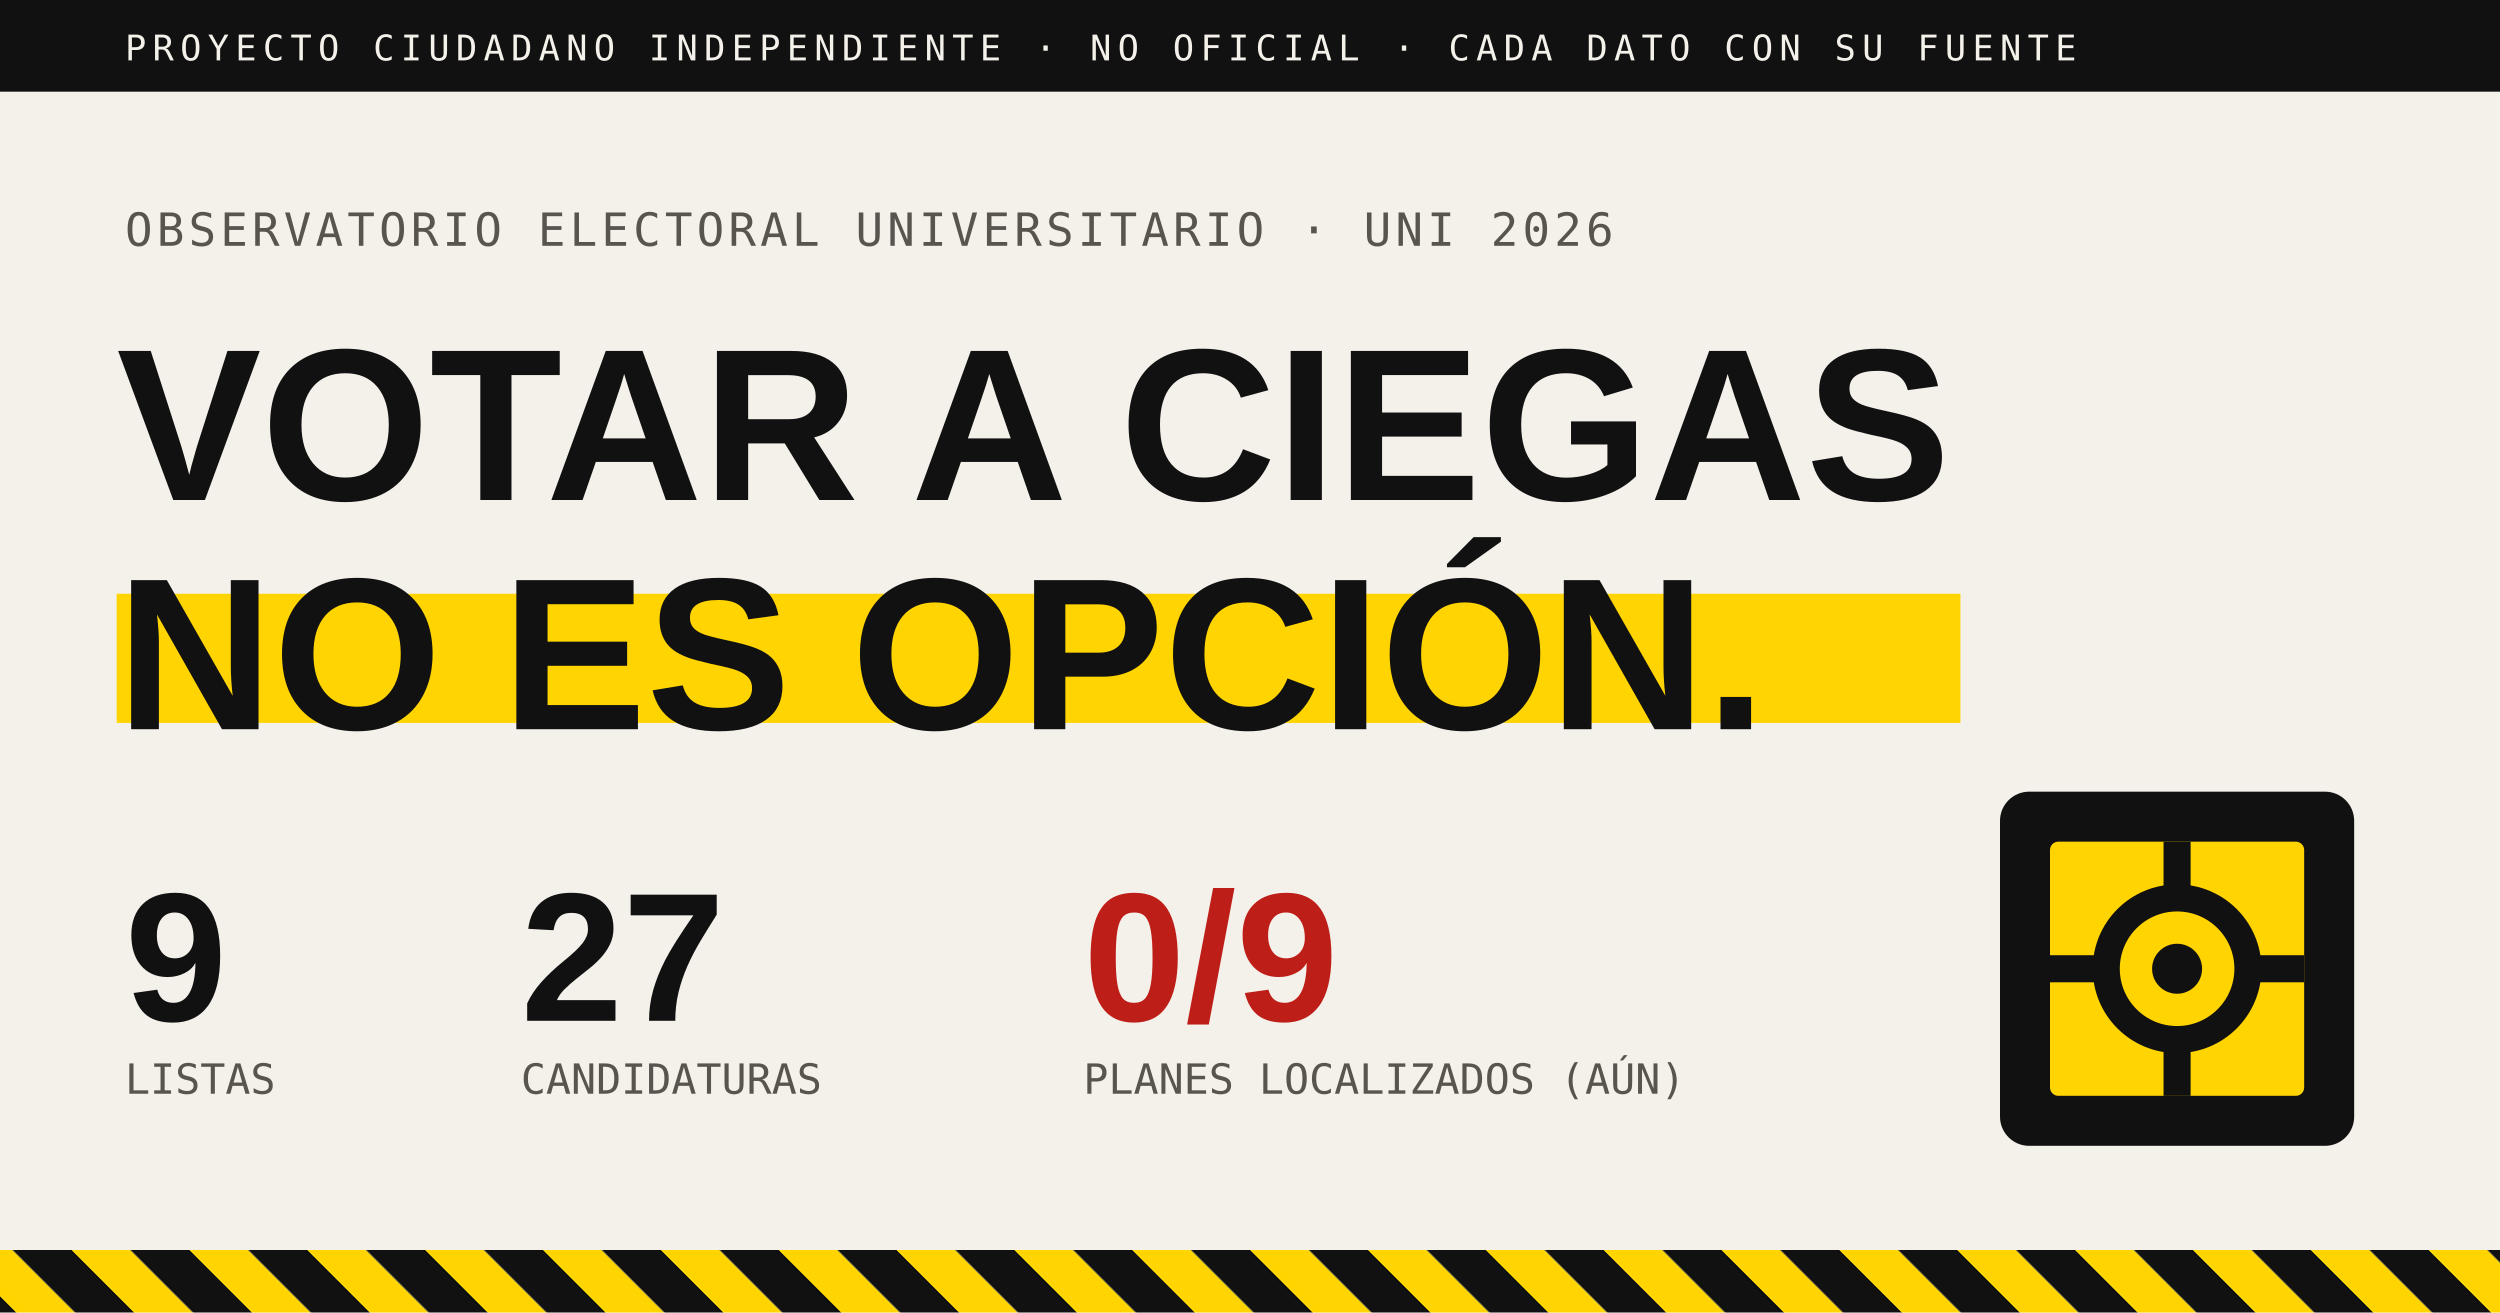
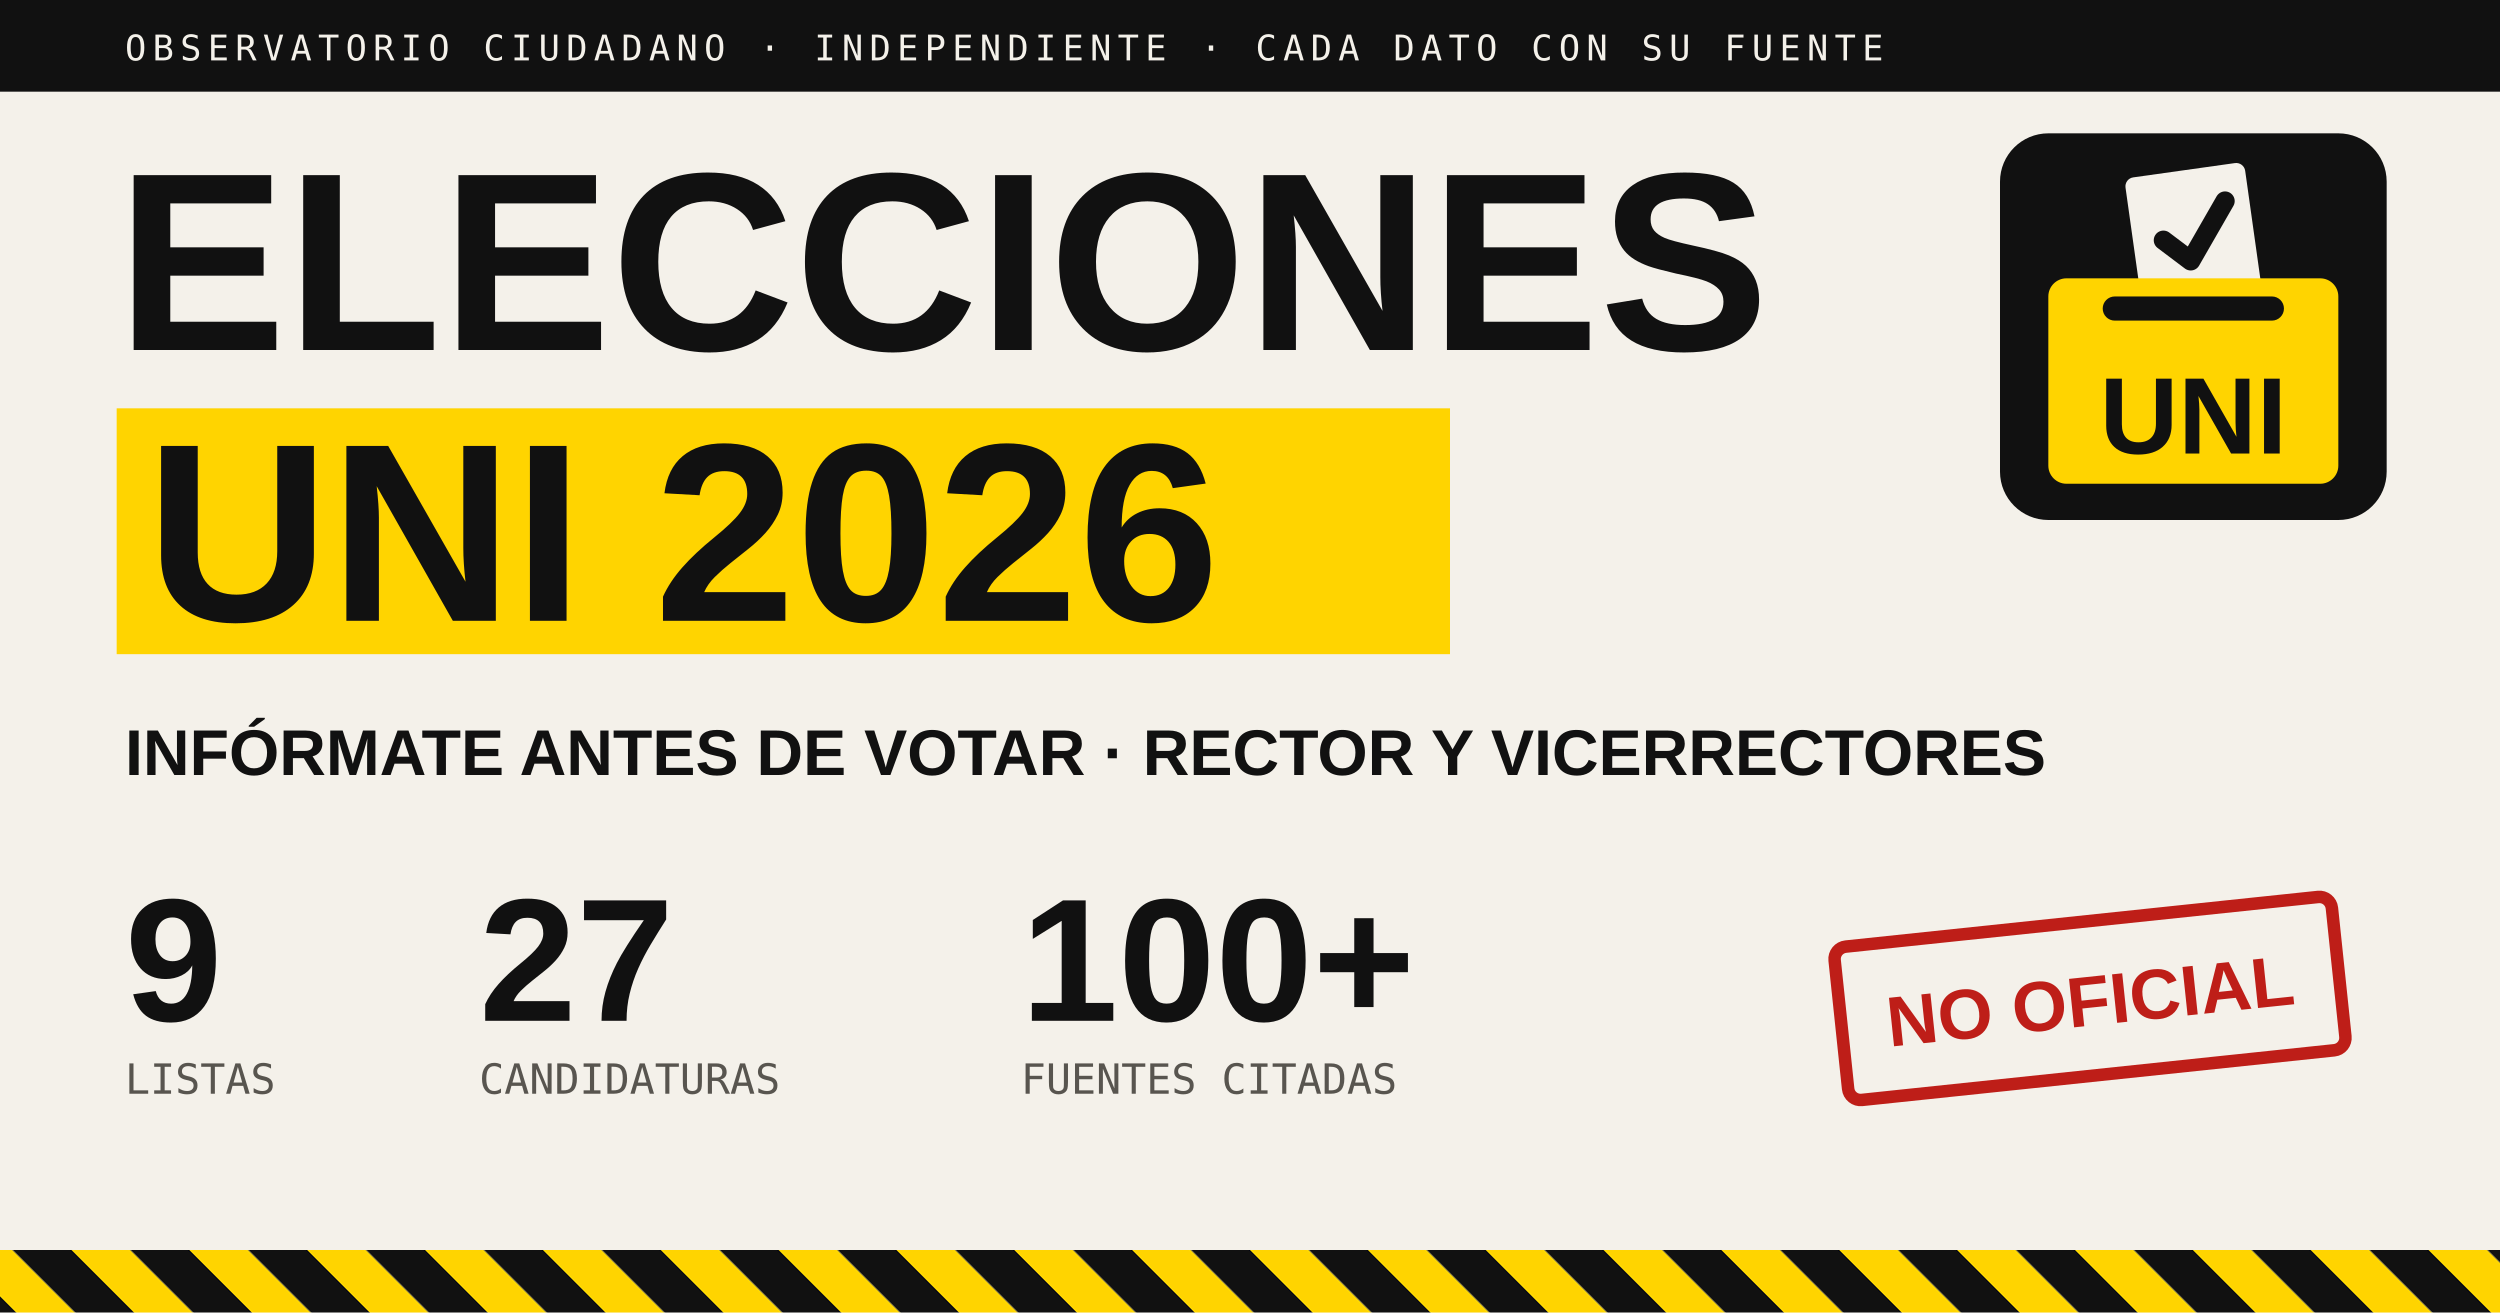
<svg xmlns="http://www.w3.org/2000/svg" width="1200" height="630" viewBox="0 0 1200 630">
  <defs>
    <pattern id="tape" width="40" height="40" patternUnits="userSpaceOnUse" patternTransform="rotate(-45)">
      <rect width="20" height="40" fill="#FFD400" />
      <rect x="20" width="20" height="40" fill="#111111" />
    </pattern>
  </defs>
  <rect width="1200" height="630" fill="#F4F1EA" />
  <rect width="1200" height="44" fill="#111111" />
-   <text x="60" y="29" font-family="Menlo, monospace" font-size="17" letter-spacing="3" fill="#F4F1EA">PROYECTO CIUDADANO INDEPENDIENTE · NO OFICIAL · CADA DATO CON SU FUENTE</text>
-   <text x="60" y="118" font-family="Menlo, monospace" font-size="22" letter-spacing="2" fill="#58554F">OBSERVATORIO ELECTORAL UNIVERSITARIO · UNI 2026</text>
-   <text x="56" y="240" font-family="Arial Black, Arial, sans-serif" font-weight="900" font-size="104" fill="#111111">VOTAR A CIEGAS</text>
-   <rect x="56" y="285" width="885" height="62" fill="#FFD400" />
-   <text x="56" y="350" font-family="Arial Black, Arial, sans-serif" font-weight="900" font-size="104" fill="#111111">NO ES OPCIÓN.</text>
+   <text x="60" y="29" font-family="Menlo, monospace" font-size="17" letter-spacing="3" fill="#F4F1EA">OBSERVATORIO CIUDADANO · INDEPENDIENTE · CADA DATO CON SU FUENTE</text>
+   <text x="56" y="168" font-family="Arial Black, Arial, sans-serif" font-weight="900" font-size="122" fill="#111111">ELECCIONES</text>
+   <rect x="56" y="196" width="640" height="118" fill="#FFD400" />
+   <text x="70" y="298" font-family="Arial Black, Arial, sans-serif" font-weight="900" font-size="122" fill="#111111">UNI 2026</text>
+   <text x="60" y="372" font-family="Arial Black, Arial, sans-serif" font-weight="900" font-size="31" fill="#111111">INFÓRMATE ANTES DE VOTAR · RECTOR Y VICERRECTORES</text>
  <g font-family="Arial Black, Arial, sans-serif" font-weight="900" fill="#111111">
-     <text x="60" y="490" font-size="88">9</text>
+     <text x="60" y="490" font-size="84">9</text>
    <text x="60" y="525" font-family="Menlo, monospace" font-weight="400" font-size="20" fill="#58554F">LISTAS</text>
-     <text x="250" y="490" font-size="88">27</text>
-     <text x="250" y="525" font-family="Menlo, monospace" font-weight="400" font-size="20" fill="#58554F">CANDIDATURAS</text>
-     <text x="520" y="490" font-size="88" fill="#BE1E18">0/9</text>
-     <text x="520" y="525" font-family="Menlo, monospace" font-weight="400" font-size="20" fill="#58554F">PLANES LOCALIZADOS (AÚN)</text>
+     <text x="230" y="490" font-size="84">27</text>
+     <text x="230" y="525" font-family="Menlo, monospace" font-weight="400" font-size="20" fill="#58554F">CANDIDATURAS</text>
+     <text x="490" y="490" font-size="84">100+</text>
+     <text x="490" y="525" font-family="Menlo, monospace" font-weight="400" font-size="20" fill="#58554F">FUENTES CITADAS</text>
  </g>
-   <g transform="translate(960 380)">
-     <rect width="170" height="170" rx="14" fill="#111111" />
-     <rect x="24" y="24" width="122" height="122" rx="4" fill="#FFD400" />
-     <circle cx="85" cy="85" r="34" fill="none" stroke="#111111" stroke-width="13" />
-     <circle cx="85" cy="85" r="12" fill="#111111" />
-     <path d="M24 85h27M119 85h27M85 24v27M85 119v27" stroke="#111111" stroke-width="13" />
+   <g transform="translate(880 455) rotate(-6)">
+     <rect width="240" height="74" rx="6" fill="none" stroke="#BE1E18" stroke-width="6" />
+     <text x="120" y="50" text-anchor="middle" font-family="Arial Black, Arial, sans-serif" font-weight="900" font-size="34" fill="#BE1E18">NO OFICIAL</text>
+   </g>
+   <g transform="translate(960 64) scale(2.9)">
+     <rect width="64" height="64" rx="8" fill="#111111" />
+     <rect x="22" y="6" width="20" height="22" rx="1.5" fill="#F4F1EA" transform="rotate(-8 32 17)" />
+     <path d="M27 17l4 4 7-9" fill="none" stroke="#111111" stroke-width="3.2" stroke-linecap="round" stroke-linejoin="round" transform="rotate(-8 32 17)" />
+     <rect x="8" y="24" width="48" height="34" rx="3" fill="#FFD400" />
+     <rect x="17" y="27" width="30" height="4" rx="2" fill="#111111" />
+     <text x="32" y="53" text-anchor="middle" font-family="Arial Black, Arial, sans-serif" font-weight="900" font-size="18" fill="#111111">UNI</text>
  </g>
  <rect y="600" width="1200" height="30" fill="url(#tape)" />
</svg>
